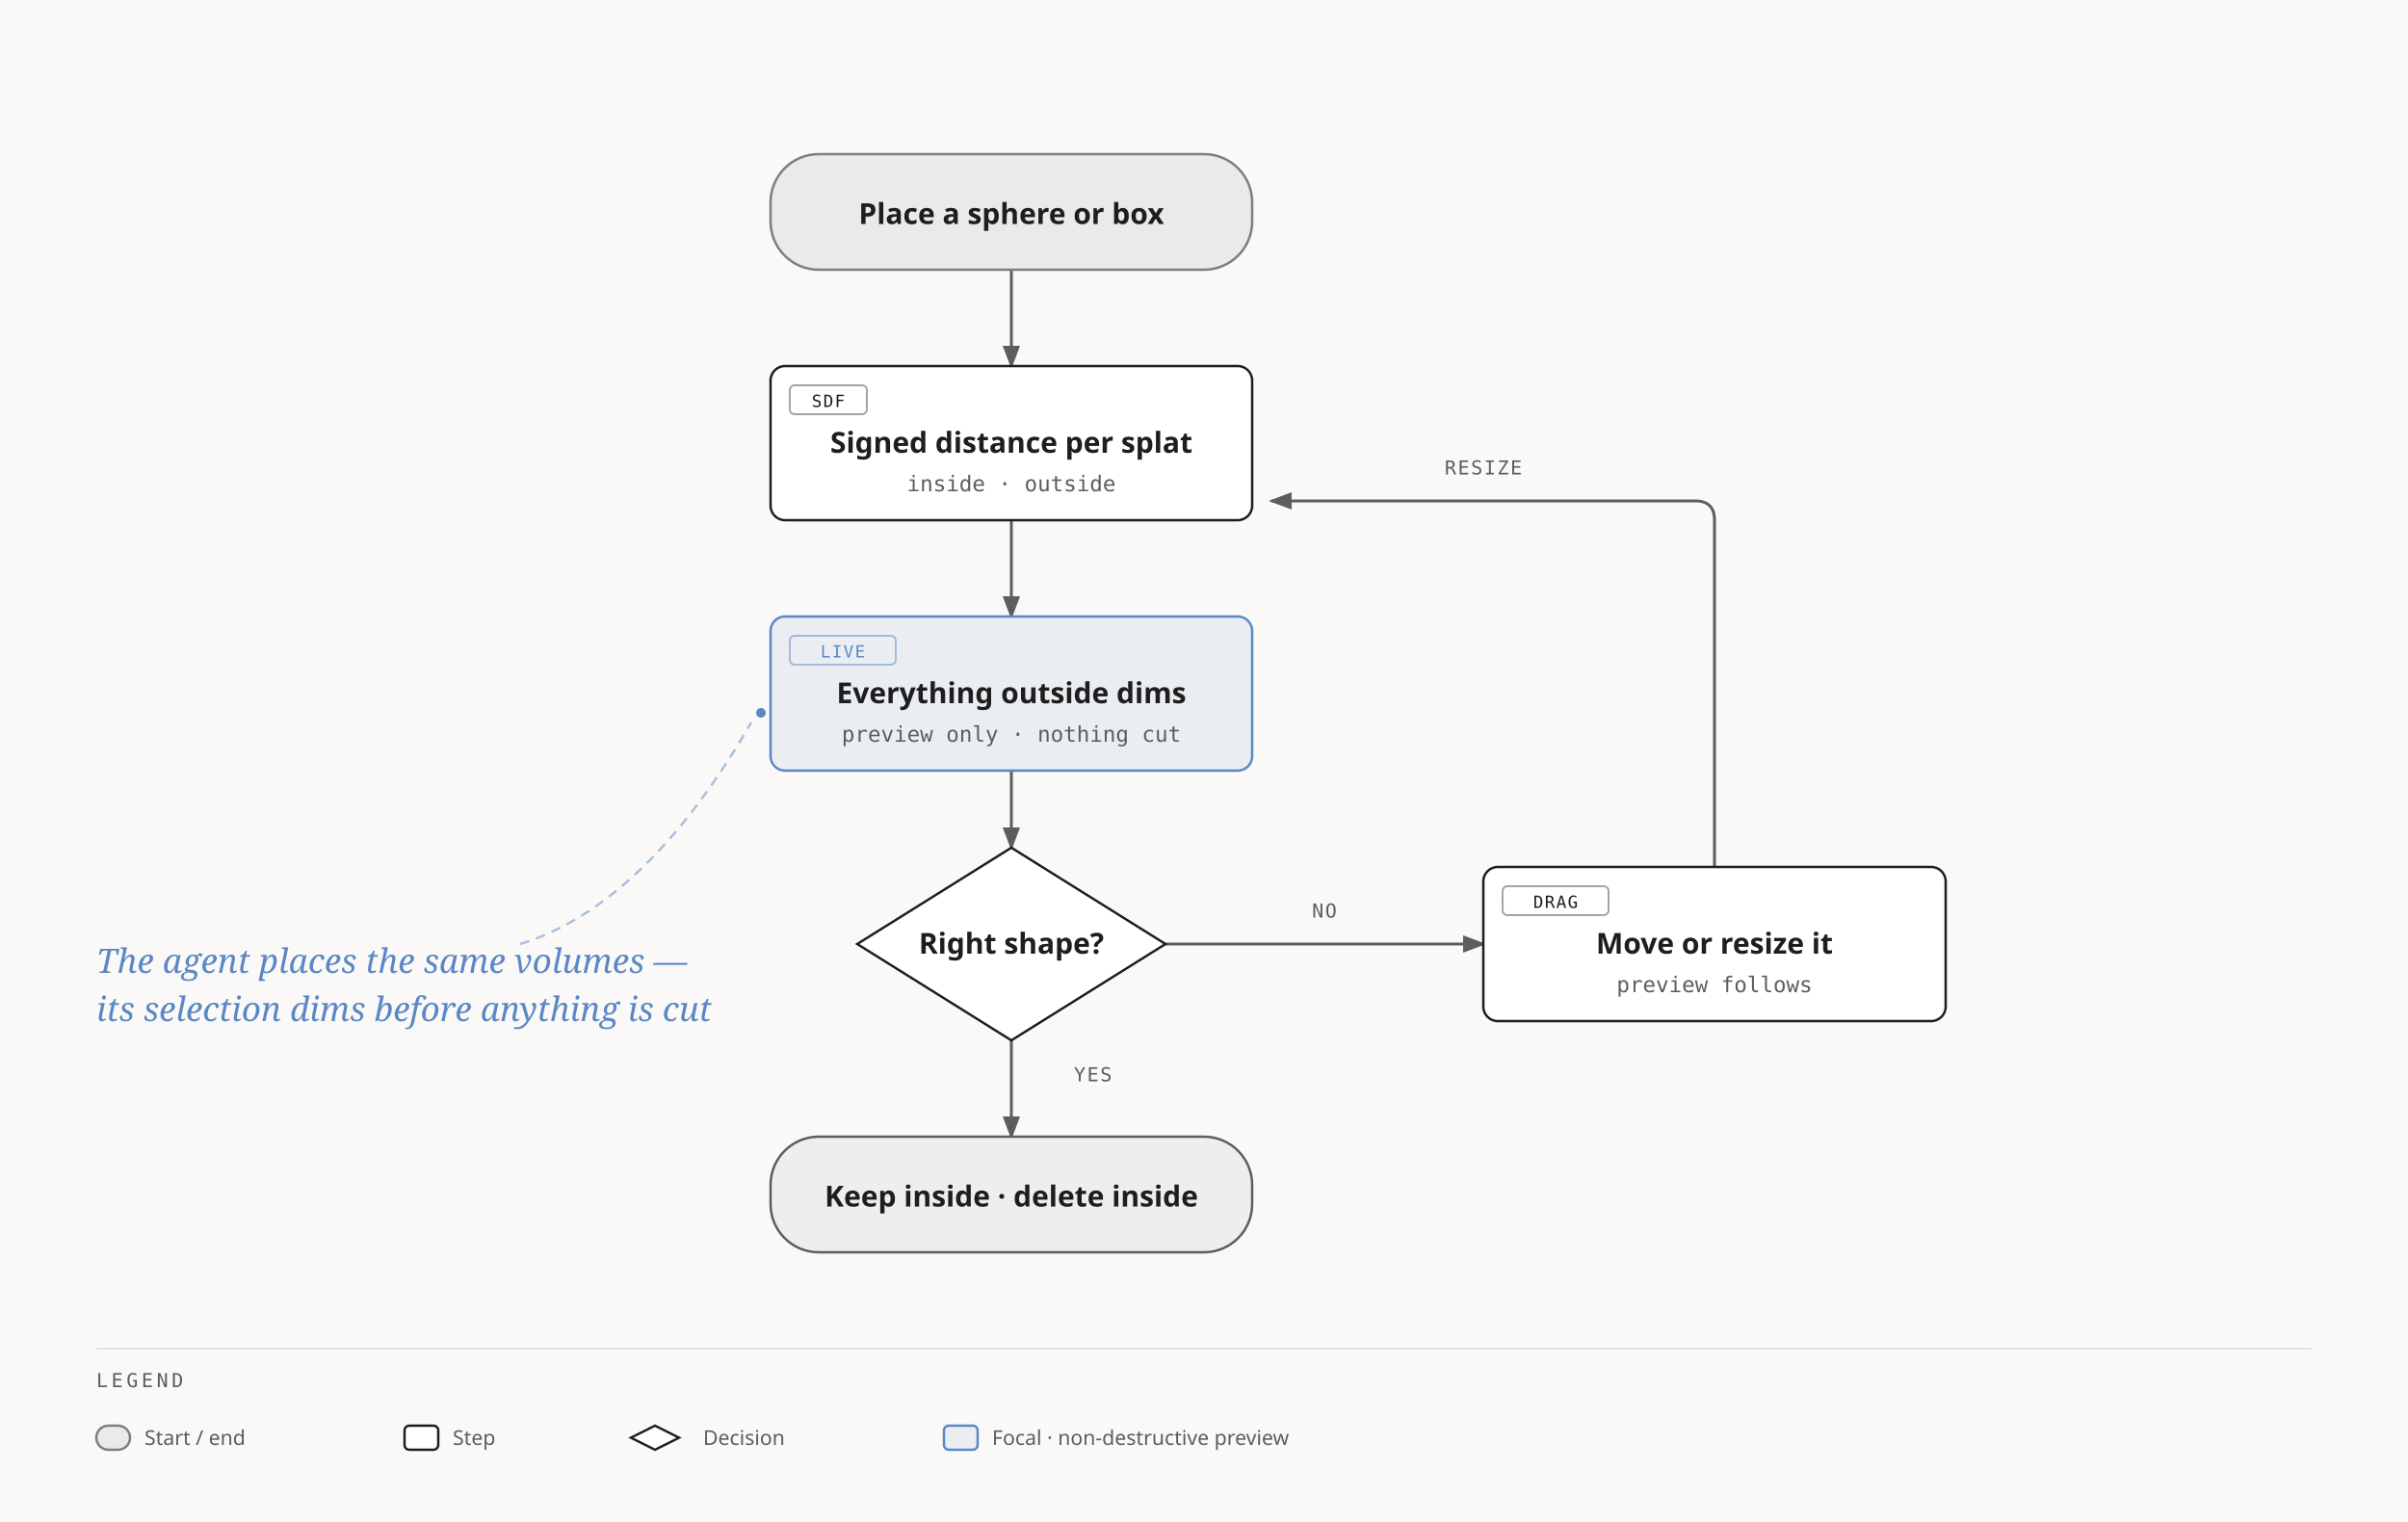
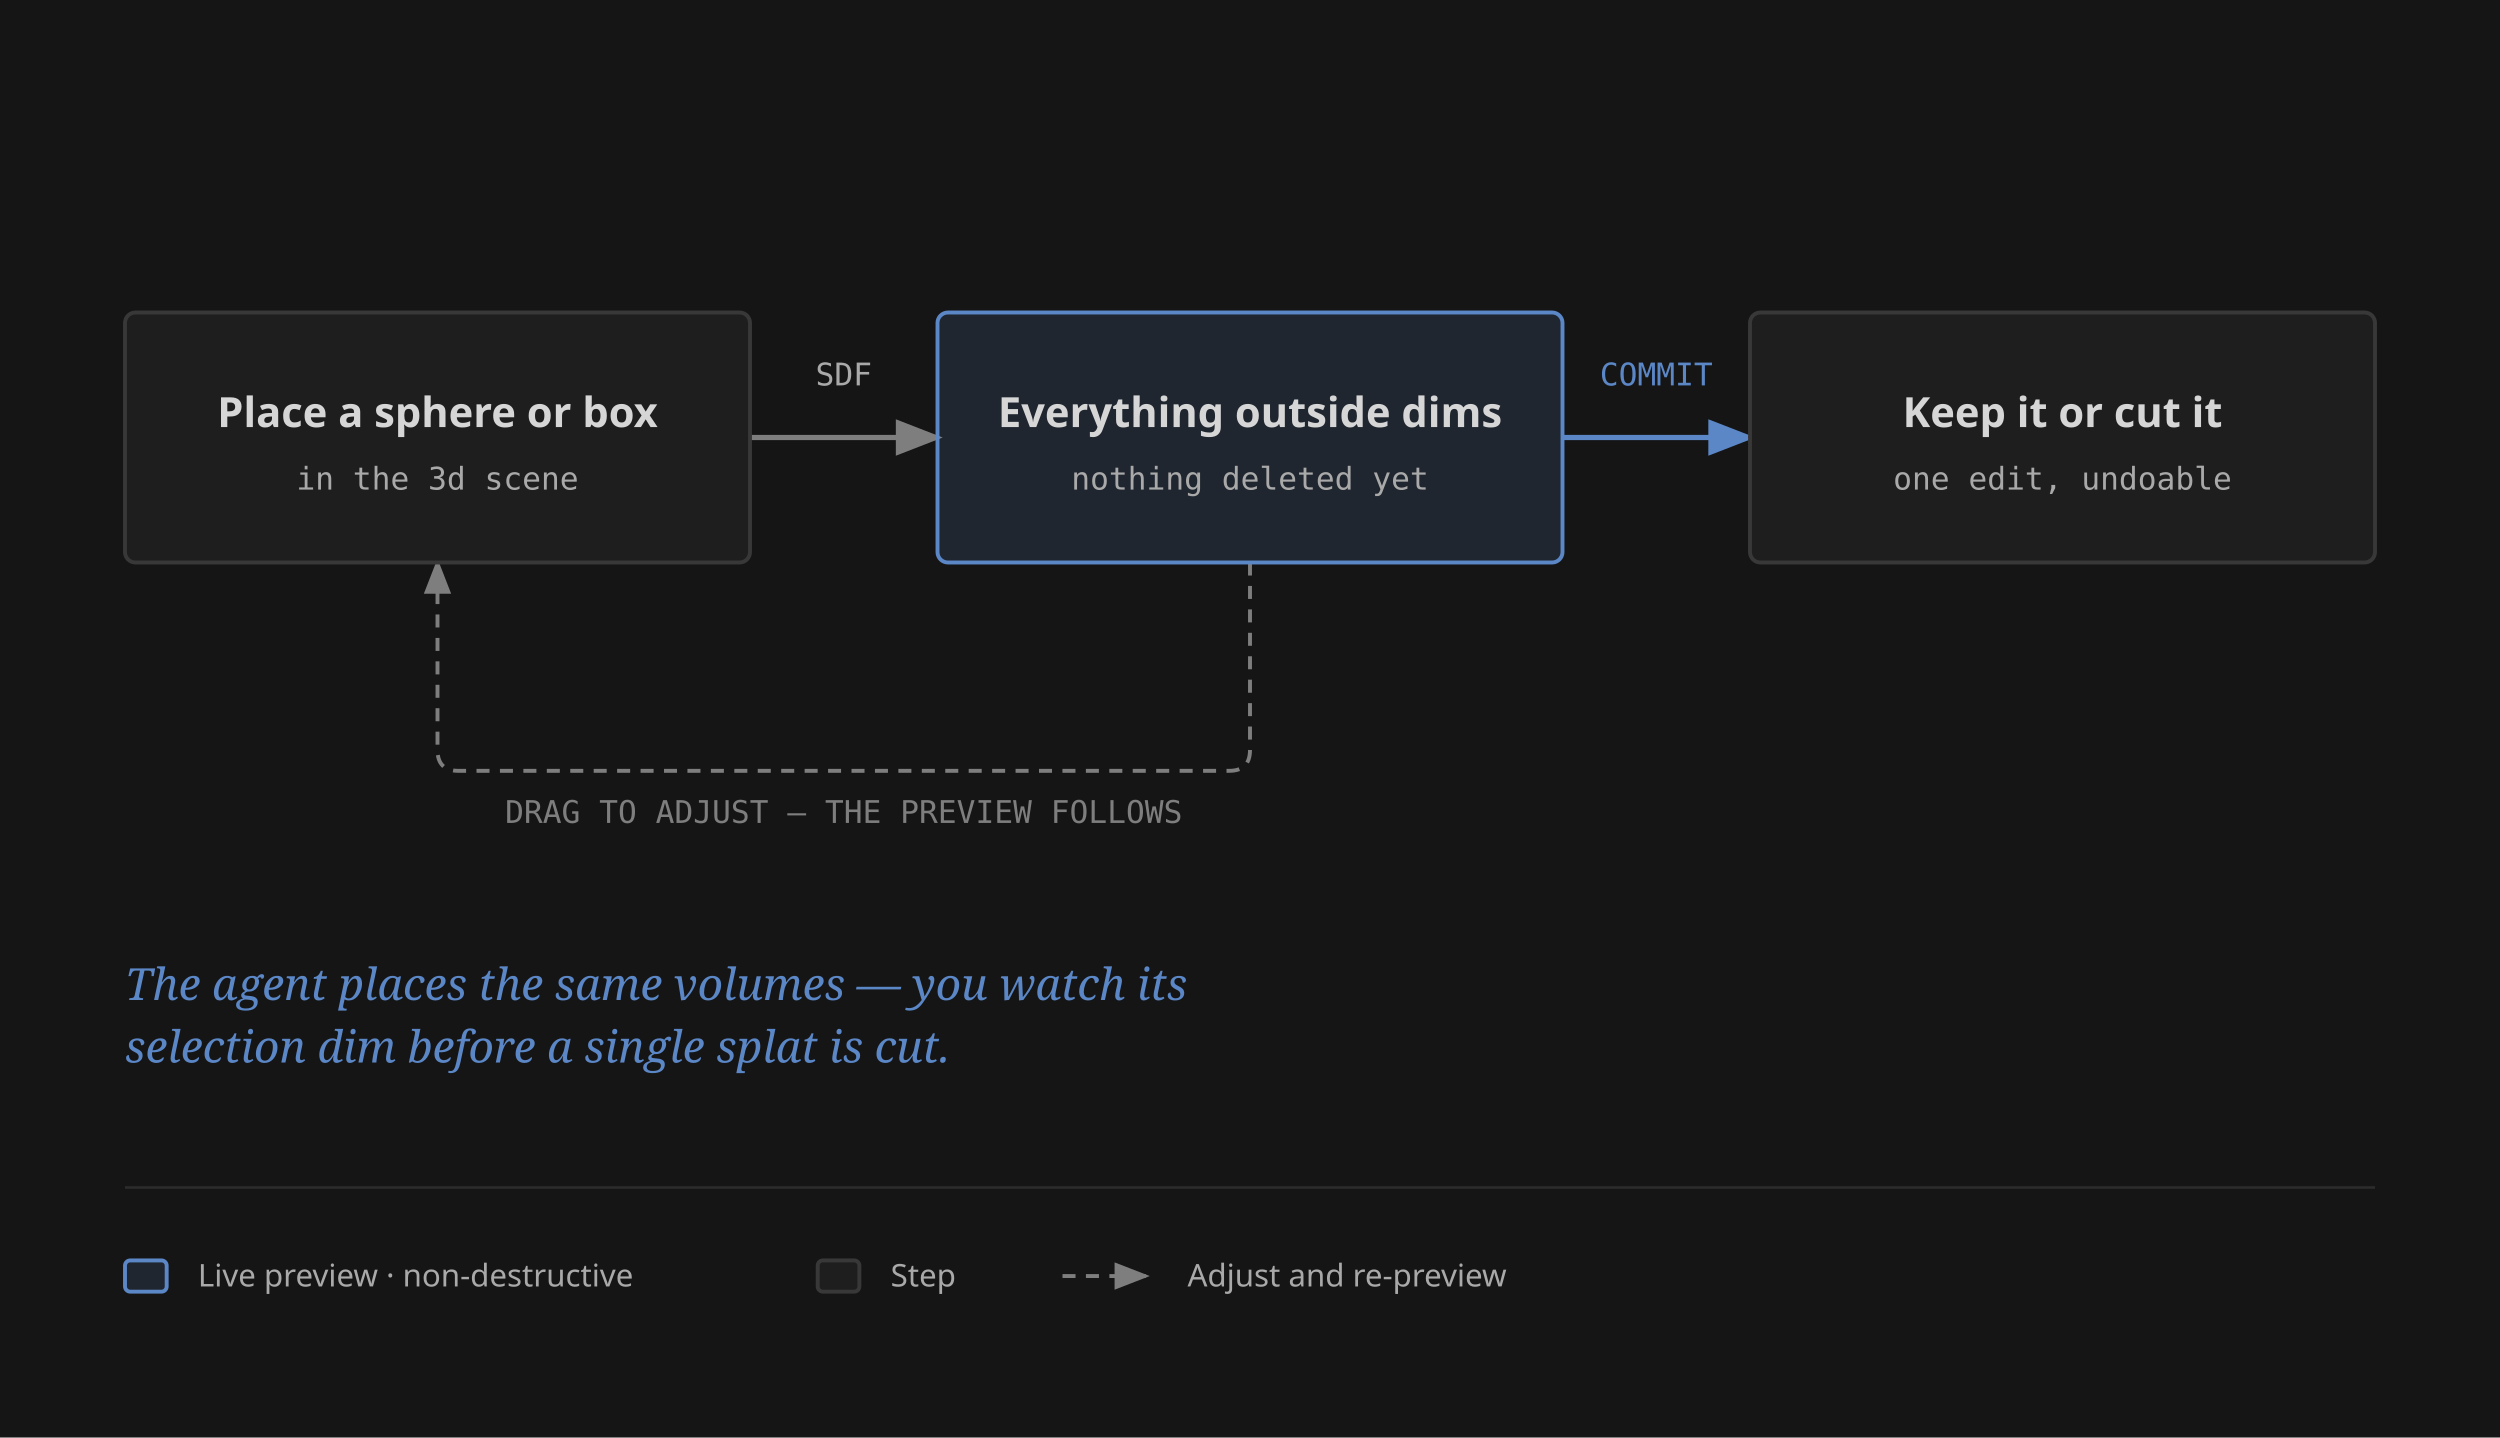
- <svg xmlns="http://www.w3.org/2000/svg" width="1000" height="632" viewBox="0 0 1000 632">
+ <svg xmlns="http://www.w3.org/2000/svg" width="960" height="552" viewBox="0 0 960 552">
  <defs>
-     <marker id="arrow" markerWidth="8" markerHeight="6" refX="7" refY="3" orient="auto">
-       <polygon points="0 0, 8 3, 0 6" fill="#5d5d5d" />
+     <marker id="arrow" markerWidth="9" markerHeight="7" refX="8" refY="3.5" orient="auto">
+       <polygon points="0 0, 9 3.5, 0 7" fill="#7e7e7e" />
+     </marker>
+     <marker id="arrow-accent" markerWidth="9" markerHeight="7" refX="8" refY="3.5" orient="auto">
+       <polygon points="0 0, 9 3.5, 0 7" fill="#5b87c7" />
    </marker>
  </defs>
-   <rect width="100%" height="100%" fill="#faf9f7" />
-   <line x1="420" y1="112" x2="420" y2="152" stroke="#5d5d5d" stroke-width="1.2" marker-end="url(#arrow)" />
-   <line x1="420" y1="216" x2="420" y2="256" stroke="#5d5d5d" stroke-width="1.2" marker-end="url(#arrow)" />
-   <line x1="420" y1="320" x2="420" y2="352" stroke="#5d5d5d" stroke-width="1.2" marker-end="url(#arrow)" />
-   <line x1="484" y1="392" x2="616" y2="392" stroke="#5d5d5d" stroke-width="1.2" marker-end="url(#arrow)" />
-   <path d="M 712,360 V 216 Q 712,208 704,208 H 528" fill="none" stroke="#5d5d5d" stroke-width="1.2" marker-end="url(#arrow)" />
-   <line x1="420" y1="432" x2="420" y2="472" stroke="#5d5d5d" stroke-width="1.2" marker-end="url(#arrow)" />
-   <rect x="534" y="372" width="32" height="12" rx="2" fill="#faf9f7" />
-   <text x="550" y="381" fill="#5d5d5d" font-size="8" font-family="'Geist Mono', monospace" text-anchor="middle" letter-spacing="0.08em">NO</text>
-   <rect x="588" y="188" width="56" height="12" rx="2" fill="#faf9f7" />
-   <text x="616" y="197" fill="#5d5d5d" font-size="8" font-family="'Geist Mono', monospace" text-anchor="middle" letter-spacing="0.08em">RESIZE</text>
-   <rect x="428" y="440" width="36" height="12" rx="2" fill="#faf9f7" />
-   <text x="446" y="449" fill="#5d5d5d" font-size="8" font-family="'Geist Mono', monospace" text-anchor="start" letter-spacing="0.08em">YES</text>
-   <rect x="320" y="64" width="200" height="48" rx="20" fill="#faf9f7" />
-   <rect x="320" y="64" width="200" height="48" rx="20" fill="rgba(93,93,93,0.10)" stroke="#7e7e7e" stroke-width="1" />
-   <text x="420" y="93" fill="#1e1e1e" font-size="12" font-weight="600" font-family="'Geist', sans-serif" text-anchor="middle">Place a sphere or box</text>
-   <rect x="320" y="152" width="200" height="64" rx="6" fill="#faf9f7" />
-   <rect x="320" y="152" width="200" height="64" rx="6" fill="#ffffff" stroke="#1e1e1e" stroke-width="1" />
-   <rect x="328" y="160" width="32" height="12" rx="2" fill="transparent" stroke="rgba(30,30,30,0.40)" stroke-width="0.8" />
-   <text x="344" y="169" fill="#1e1e1e" font-size="7" font-family="'Geist Mono', monospace" text-anchor="middle" letter-spacing="0.08em">SDF</text>
-   <text x="420" y="188" fill="#1e1e1e" font-size="12" font-weight="600" font-family="'Geist', sans-serif" text-anchor="middle">Signed distance per splat</text>
-   <text x="420" y="204" fill="#5d5d5d" font-size="9" font-family="'Geist Mono', monospace" text-anchor="middle">inside · outside</text>
-   <rect x="320" y="256" width="200" height="64" rx="6" fill="#faf9f7" />
-   <rect x="320" y="256" width="200" height="64" rx="6" fill="rgba(91,135,199,0.10)" stroke="#5b87c7" stroke-width="1" />
-   <rect x="328" y="264" width="44" height="12" rx="2" fill="transparent" stroke="rgba(91,135,199,0.50)" stroke-width="0.8" />
-   <text x="350" y="273" fill="#5b87c7" font-size="7" font-family="'Geist Mono', monospace" text-anchor="middle" letter-spacing="0.08em">LIVE</text>
-   <text x="420" y="292" fill="#1e1e1e" font-size="12" font-weight="600" font-family="'Geist', sans-serif" text-anchor="middle">Everything outside dims</text>
-   <text x="420" y="308" fill="#5d5d5d" font-size="9" font-family="'Geist Mono', monospace" text-anchor="middle">preview only · nothing cut</text>
-   <polygon points="420,352 484,392 420,432 356,392" fill="#faf9f7" />
-   <polygon points="420,352 484,392 420,432 356,392" fill="#ffffff" stroke="#1e1e1e" stroke-width="1" />
-   <text x="420" y="396" fill="#1e1e1e" font-size="12" font-weight="600" font-family="'Geist', sans-serif" text-anchor="middle">Right shape?</text>
-   <rect x="616" y="360" width="192" height="64" rx="6" fill="#faf9f7" />
-   <rect x="616" y="360" width="192" height="64" rx="6" fill="#ffffff" stroke="#1e1e1e" stroke-width="1" />
-   <rect x="624" y="368" width="44" height="12" rx="2" fill="transparent" stroke="rgba(30,30,30,0.40)" stroke-width="0.8" />
-   <text x="646" y="377" fill="#1e1e1e" font-size="7" font-family="'Geist Mono', monospace" text-anchor="middle" letter-spacing="0.08em">DRAG</text>
-   <text x="712" y="396" fill="#1e1e1e" font-size="12" font-weight="600" font-family="'Geist', sans-serif" text-anchor="middle">Move or resize it</text>
-   <text x="712" y="412" fill="#5d5d5d" font-size="9" font-family="'Geist Mono', monospace" text-anchor="middle">preview follows</text>
-   <rect x="320" y="472" width="200" height="48" rx="20" fill="#faf9f7" />
-   <rect x="320" y="472" width="200" height="48" rx="20" fill="rgba(30,30,30,0.05)" stroke="#5d5d5d" stroke-width="1" />
-   <text x="420" y="501" fill="#1e1e1e" font-size="12" font-weight="600" font-family="'Geist', sans-serif" text-anchor="middle">Keep inside · delete inside</text>
-   <text x="40" y="404" fill="#5b87c7" font-size="14" font-style="italic" font-family="'Instrument Serif', serif">The agent places the same volumes —</text>
-   <text x="40" y="424" fill="#5b87c7" font-size="14" font-style="italic" font-family="'Instrument Serif', serif">its selection dims before anything is cut</text>
-   <path d="M 216 392 Q 268 376 312 300" fill="none" stroke="rgba(91,135,199,0.50)" stroke-width="1" stroke-dasharray="4,3" />
-   <circle cx="316" cy="296" r="2" fill="#5b87c7" />
-   <line x1="40" y1="560" x2="960" y2="560" stroke="rgba(30,30,30,0.10)" stroke-width="0.8" />
-   <text x="40" y="576" fill="#5d5d5d" font-size="8" font-family="'Geist Mono', monospace" letter-spacing="0.18em">LEGEND</text>
-   <rect x="40" y="592" width="14" height="10" rx="5" fill="rgba(93,93,93,0.10)" stroke="#7e7e7e" stroke-width="1" />
-   <text x="60" y="600" fill="#5d5d5d" font-size="8.5" font-family="'Geist', sans-serif">Start / end</text>
-   <rect x="168" y="592" width="14" height="10" rx="2" fill="#ffffff" stroke="#1e1e1e" stroke-width="1" />
-   <text x="188" y="600" fill="#5d5d5d" font-size="8.5" font-family="'Geist', sans-serif">Step</text>
-   <polygon points="272,592 282,597 272,602 262,597" fill="#ffffff" stroke="#1e1e1e" stroke-width="1" />
-   <text x="292" y="600" fill="#5d5d5d" font-size="8.5" font-family="'Geist', sans-serif">Decision</text>
-   <rect x="392" y="592" width="14" height="10" rx="2" fill="rgba(91,135,199,0.10)" stroke="#5b87c7" stroke-width="1" />
-   <text x="412" y="600" fill="#5d5d5d" font-size="8.5" font-family="'Geist', sans-serif">Focal · non-destructive preview</text>
+   <rect width="100%" height="100%" fill="#151515" />
+   <line x1="288" y1="168" x2="360" y2="168" stroke="#7e7e7e" stroke-width="2" marker-end="url(#arrow)" />
+   <line x1="600" y1="168" x2="672" y2="168" stroke="#5b87c7" stroke-width="2" marker-end="url(#arrow-accent)" />
+   <path d="M 480,216 V 288 Q 480,296 472,296 H 176 Q 168,296 168,288 V 216" fill="none" stroke="#7e7e7e" stroke-width="1.5" stroke-dasharray="5,4" marker-end="url(#arrow)" />
+   <rect x="300" y="136" width="48" height="16" rx="2" fill="#151515" />
+   <text x="324" y="148" fill="#a9a9a9" font-size="12" font-family="'Geist Mono', monospace" text-anchor="middle">SDF</text>
+   <rect x="604" y="136" width="64" height="16" rx="2" fill="#151515" />
+   <text x="636" y="148" fill="#5b87c7" font-size="12" font-family="'Geist Mono', monospace" text-anchor="middle">COMMIT</text>
+   <rect x="172" y="304" width="304" height="16" rx="2" fill="#151515" />
+   <text x="324" y="316" fill="#7e7e7e" font-size="12" font-family="'Geist Mono', monospace" text-anchor="middle">DRAG TO ADJUST — THE PREVIEW FOLLOWS</text>
+   <rect x="48" y="120" width="240" height="96" rx="4" fill="#1e1e1e" stroke="#383838" stroke-width="1.5" />
+   <text x="168" y="164" fill="#d6d6d6" font-size="16" font-weight="600" font-family="'Geist', sans-serif" text-anchor="middle">Place a sphere or box</text>
+   <text x="168" y="188" fill="#a9a9a9" font-size="12" font-family="'Geist Mono', monospace" text-anchor="middle">in the 3d scene</text>
+   <rect x="360" y="120" width="240" height="96" rx="4" fill="rgba(91,135,199,0.15)" stroke="#5b87c7" stroke-width="1.5" />
+   <text x="480" y="164" fill="#d6d6d6" font-size="16" font-weight="600" font-family="'Geist', sans-serif" text-anchor="middle">Everything outside dims</text>
+   <text x="480" y="188" fill="#a9a9a9" font-size="12" font-family="'Geist Mono', monospace" text-anchor="middle">nothing deleted yet</text>
+   <rect x="672" y="120" width="240" height="96" rx="4" fill="#1e1e1e" stroke="#383838" stroke-width="1.5" />
+   <text x="792" y="164" fill="#d6d6d6" font-size="16" font-weight="600" font-family="'Geist', sans-serif" text-anchor="middle">Keep it or cut it</text>
+   <text x="792" y="188" fill="#a9a9a9" font-size="12" font-family="'Geist Mono', monospace" text-anchor="middle">one edit, undoable</text>
+   <text x="48" y="384" fill="#5b87c7" font-size="17" font-style="italic" font-family="'Instrument Serif', serif">The agent places the same volumes — you watch its</text>
+   <text x="48" y="408" fill="#5b87c7" font-size="17" font-style="italic" font-family="'Instrument Serif', serif">selection dim before a single splat is cut.</text>
+   <line x1="48" y1="456" x2="912" y2="456" stroke="rgba(214,214,214,0.12)" stroke-width="1" />
+   <rect x="48" y="484" width="16" height="12" rx="2" fill="rgba(91,135,199,0.15)" stroke="#5b87c7" stroke-width="1.5" />
+   <text x="76" y="494" fill="#a9a9a9" font-size="12" font-family="'Geist', sans-serif">Live preview · non-destructive</text>
+   <rect x="314" y="484" width="16" height="12" rx="2" fill="#1e1e1e" stroke="#383838" stroke-width="1.5" />
+   <text x="342" y="494" fill="#a9a9a9" font-size="12" font-family="'Geist', sans-serif">Step</text>
+   <line x1="408" y1="490" x2="440" y2="490" stroke="#7e7e7e" stroke-width="1.5" stroke-dasharray="5,4" marker-end="url(#arrow)" />
+   <text x="456" y="494" fill="#a9a9a9" font-size="12" font-family="'Geist', sans-serif">Adjust and re-preview</text>
</svg>
